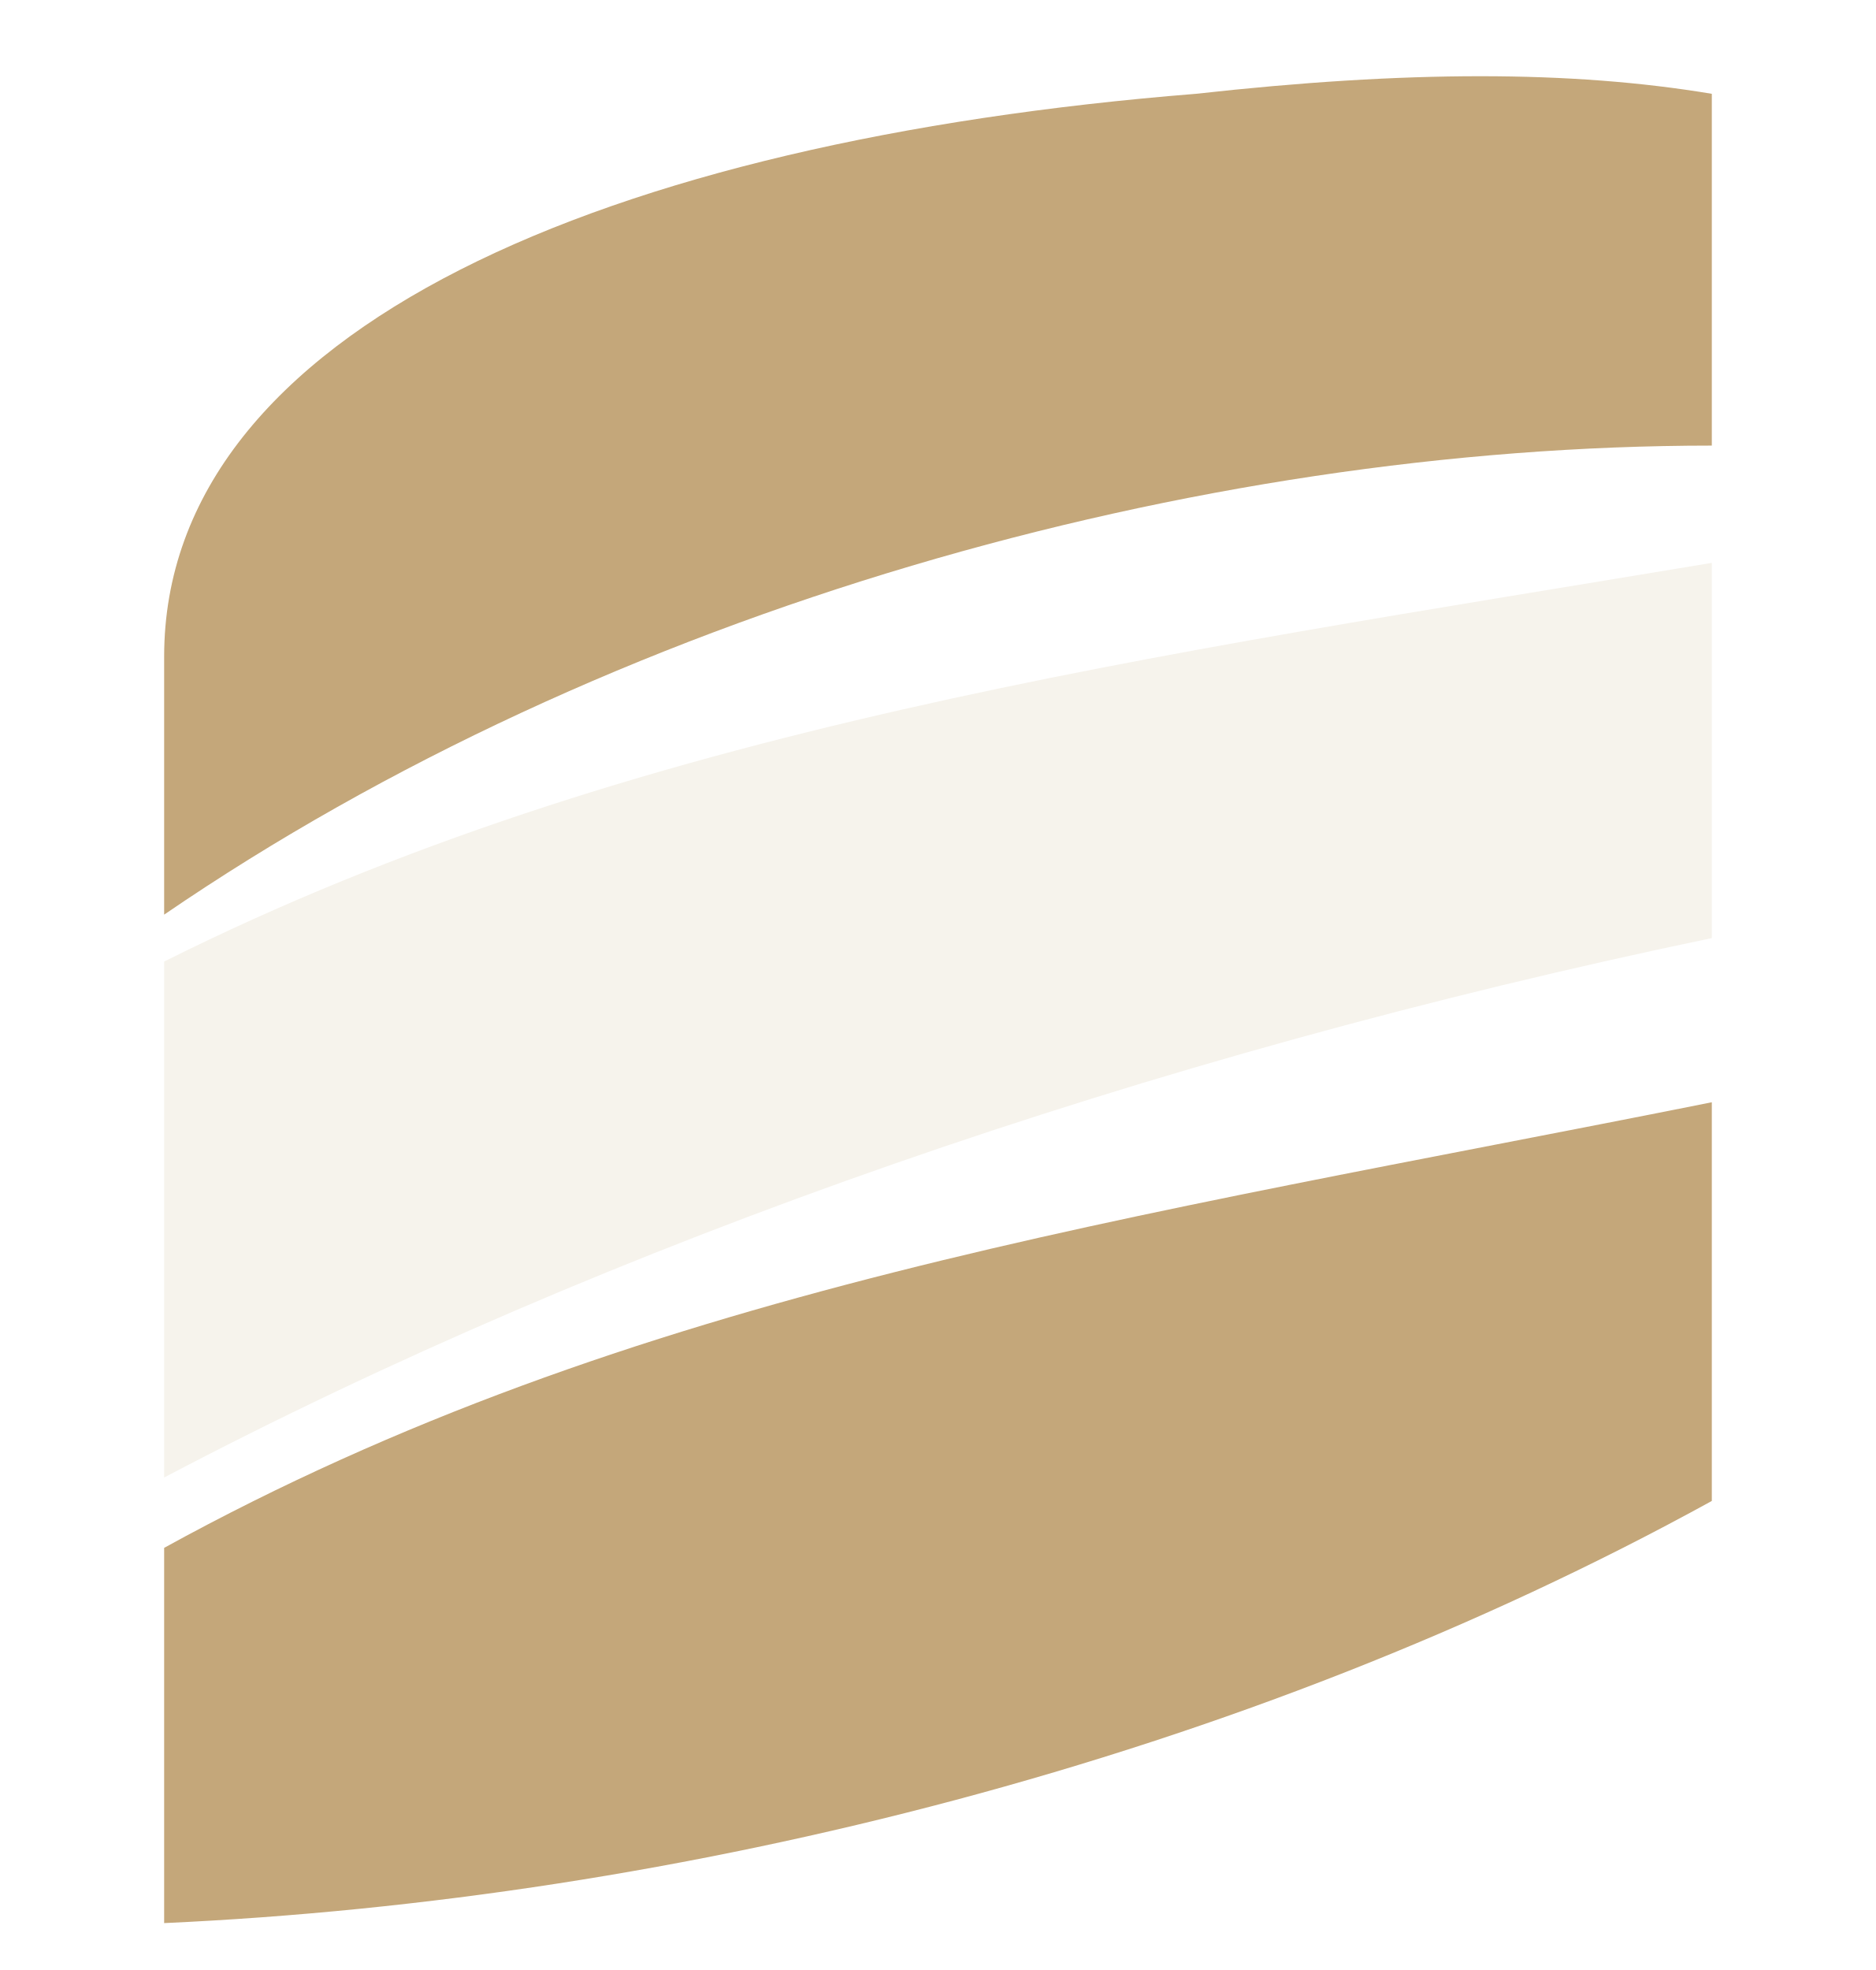
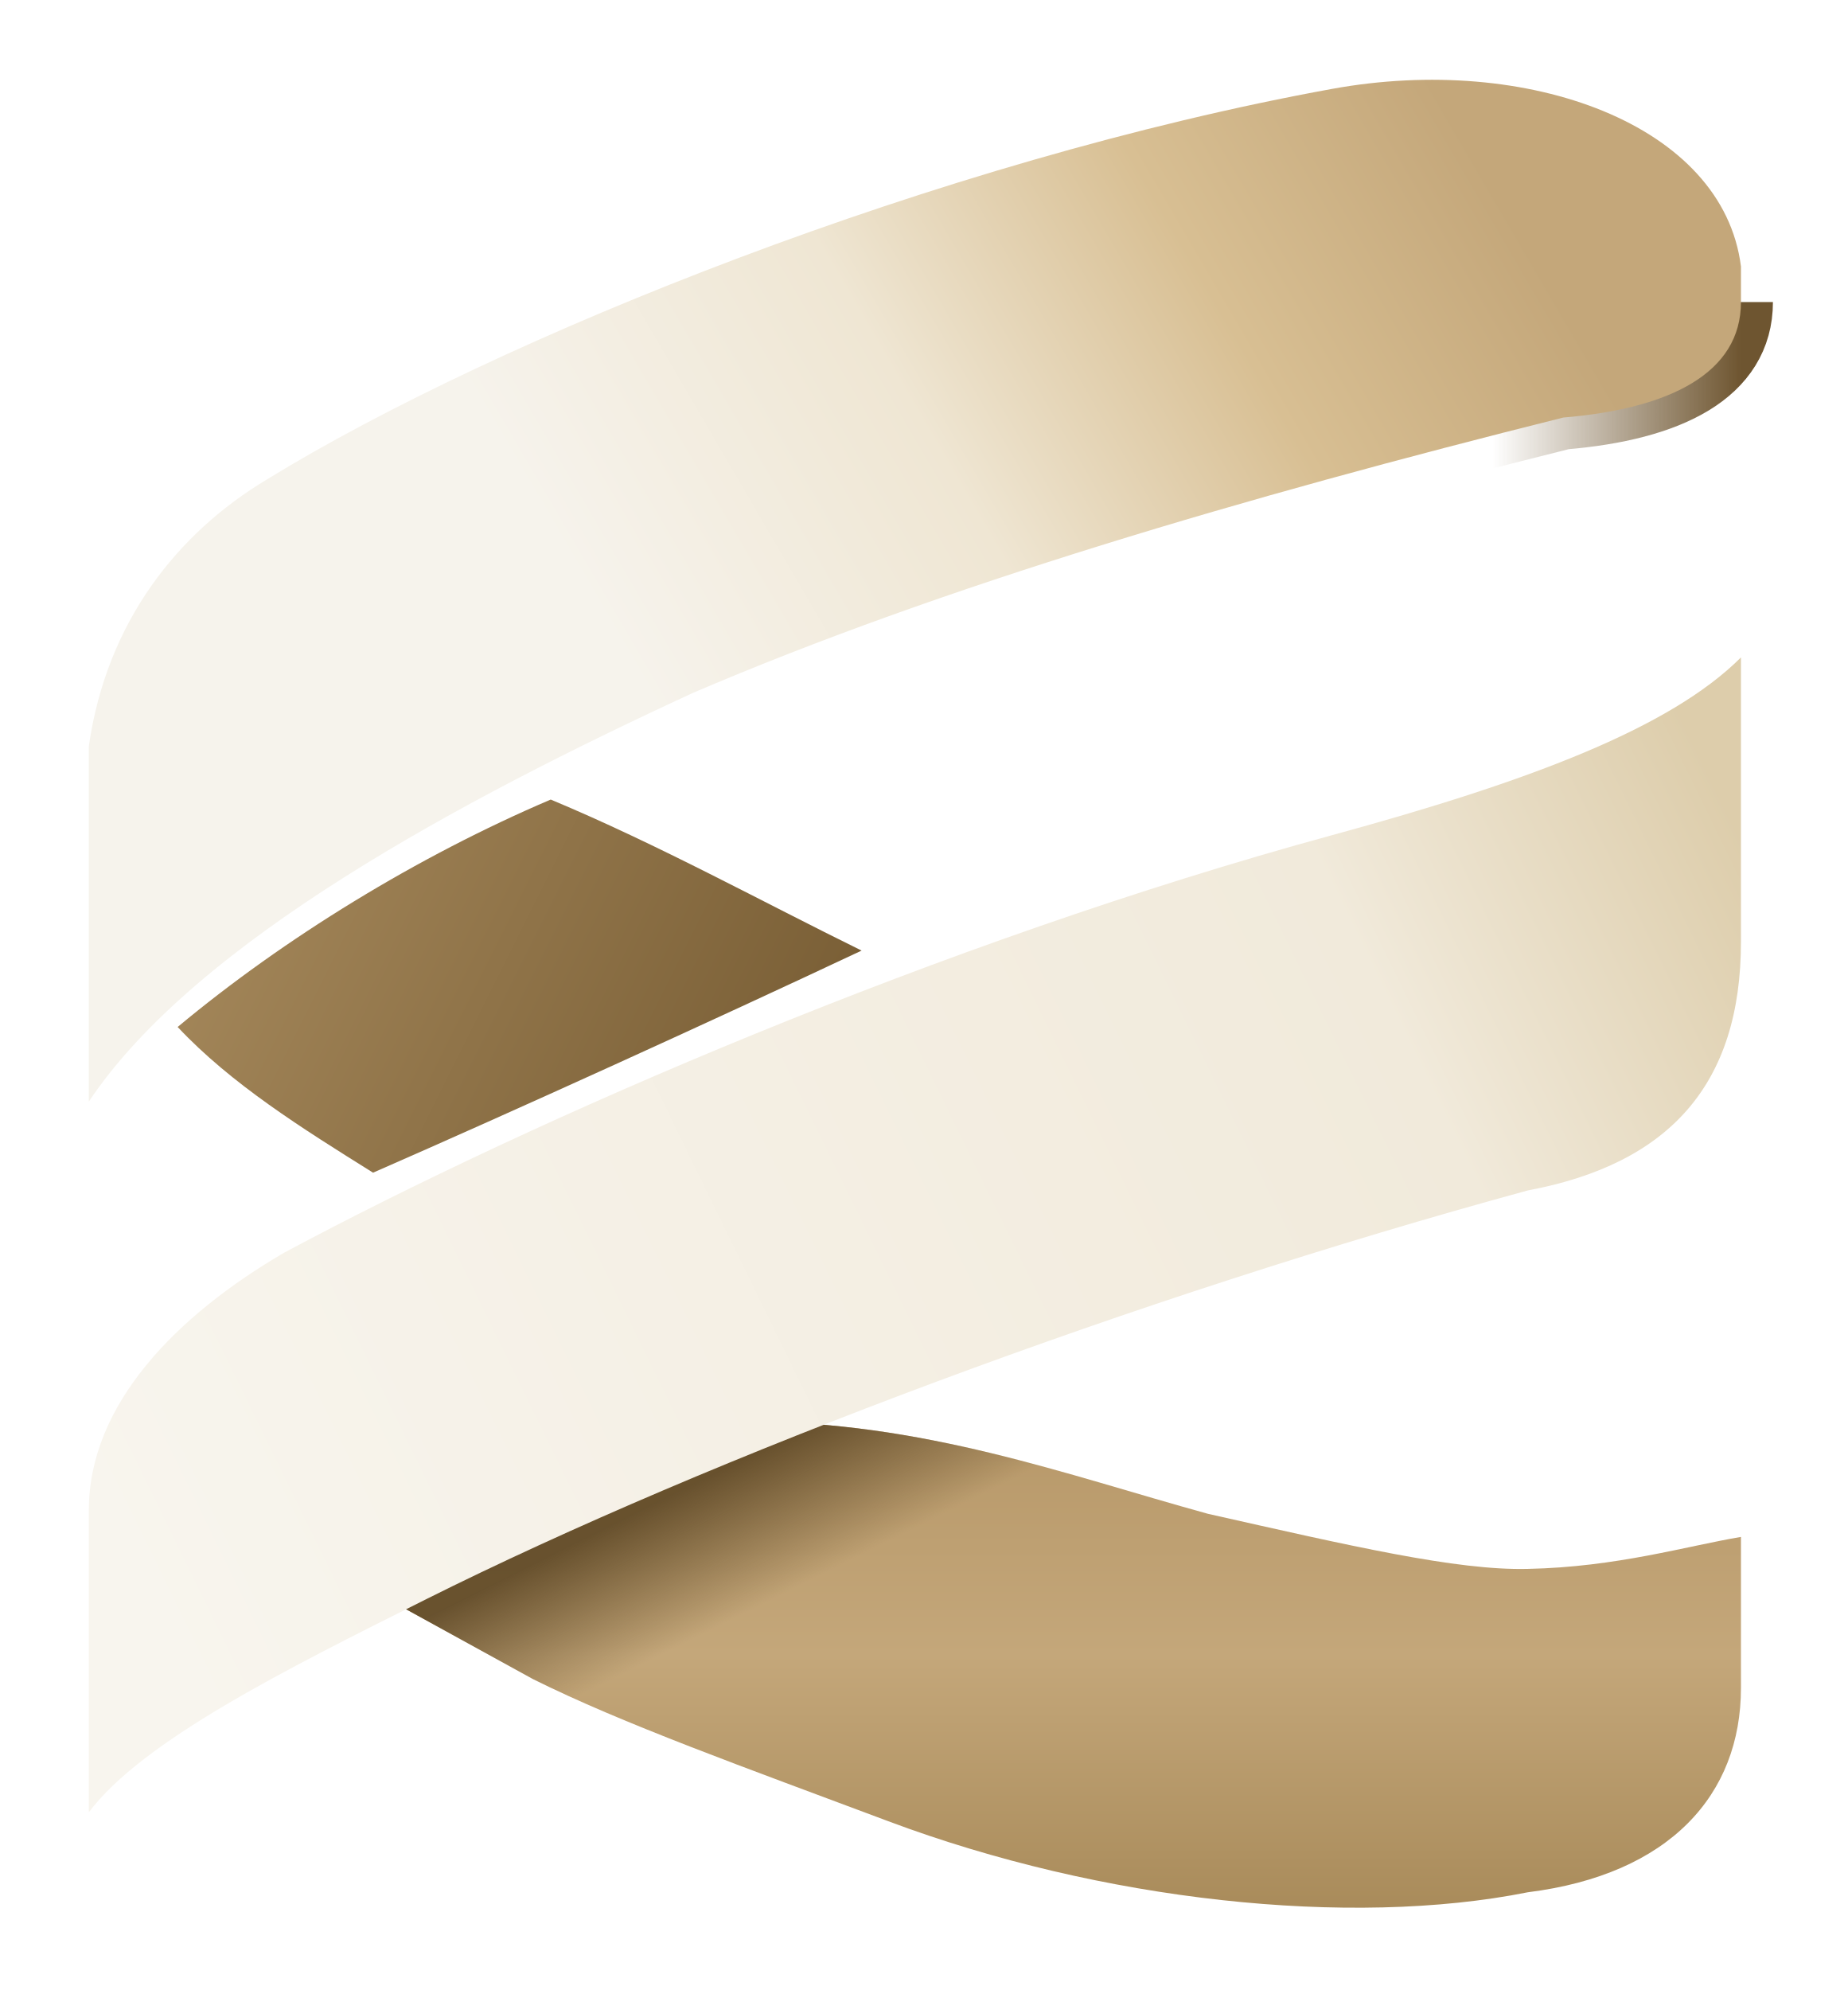
- <svg xmlns="http://www.w3.org/2000/svg" viewBox="10 8 80 84" role="img" aria-labelledby="title">
-   <path d="M17 36 C17 22 36 14 61 12 C70 11 77 11 83 12 L83 27 C61 27 36 34 17 47 Z" fill="#c4a77a" />
-   <path d="M17 49 C37 39 59 36 83 32 L83 48 C59 53 36 61 17 71 Z" fill="#f6f3ec" />
-   <path d="M17 74 C37 63 58 60 83 55 L83 72 C63 83 39 89 17 90 Z" fill="#c4a77a" />
+ <svg xmlns="http://www.w3.org/2000/svg" viewBox="2 5 104 112" role="img" aria-label="Ethora Labs">
+   <defs>
+     <linearGradient id="t" x1="36" y1="40" x2="84" y2="12" gradientUnits="userSpaceOnUse">
+       <stop offset="0" stop-color="#f6f3ec" />
+       <stop offset="0.38" stop-color="#efe6d3" />
+       <stop offset="0.7" stop-color="#d8bf93" />
+       <stop offset="1" stop-color="#c4a77a" />
+     </linearGradient>
+     <linearGradient id="f" x1="100" y1="0" x2="86" y2="0" gradientUnits="userSpaceOnUse">
+       <stop offset="0" stop-color="#6e5530" />
+       <stop offset="1" stop-color="#6e5530" stop-opacity="0" />
+     </linearGradient>
+     <linearGradient id="b" x1="14" y1="52" x2="46" y2="68" gradientUnits="userSpaceOnUse">
+       <stop offset="0" stop-color="#a5885b" />
+       <stop offset="1" stop-color="#7a5f36" />
+     </linearGradient>
+     <linearGradient id="c" x1="10" y1="96" x2="100" y2="52" gradientUnits="userSpaceOnUse">
+       <stop offset="0" stop-color="#f8f5ee" />
+       <stop offset="0.78" stop-color="#f1eadb" />
+       <stop offset="1" stop-color="#ddcdab" />
+     </linearGradient>
+     <linearGradient id="l" x1="60" y1="86" x2="60" y2="113" gradientUnits="userSpaceOnUse">
+       <stop offset="0" stop-color="#b8996a" />
+       <stop offset="0.45" stop-color="#c4a77a" />
+       <stop offset="1" stop-color="#a88a59" />
+     </linearGradient>
+     <linearGradient id="s" x1="42" y1="88" x2="45.5" y2="95" gradientUnits="userSpaceOnUse">
+       <stop offset="0" stop-color="#5e4826" stop-opacity="0.9" />
+       <stop offset="1" stop-color="#5e4826" stop-opacity="0" />
+     </linearGradient>
+   </defs>
+   <path fill="url(#b)" d="M33,50 C39,52.5 45,55.8 50.5,58.5 C42,62.5 31,67.5 23,71 C19,68.5 15,66 12,62.8 C18,57.8 25.5,53.2 33,50 Z" />
+   <path fill="url(#l)" d="M100,91.5 L100,100 C100,106 96,110.5 88,111.5 C78,113.5 64,112 52,107.5 C44,104.5 37,102 32,99.5 L22,94 L38,84 L44,85 C54,85 62,88 70,90.2 C78,92 84,93.4 88,93.3 C93,93.2 97,92 100,91.5 Z" />
+   <path fill="url(#s)" d="M100,91.5 L100,100 C100,106 96,110.5 88,111.5 C78,113.5 64,112 52,107.5 C44,104.5 37,102 32,99.5 L22,94 L38,84 L44,85 C54,85 62,88 70,90.2 C78,92 84,93.4 88,93.3 C93,93.2 97,92 100,91.5 Z" />
+   <path fill="url(#c)" d="M100,42 L100,58 C100,66 96,70.5 88,72 C66,78 42,87 26,95 C18,99 10,103 7,107 L7,90 C7,84 12,79 18,75.5 C32,68 55,58 77,52 C88,49 96,46 100,42 Z" />
+   <path fill="none" stroke="url(#f)" stroke-width="3.6" d="M100,22 C100,26 96,28 90,28.5 C72,33 55,38 41,44" />
+   <path fill="url(#t)" d="M7,67 L7,47 C8,40 12,35 17,32 C30,24 55,14 77,10 C88,8 99,12 100,20 L100,22 C100,26 96,28 90,28.5 C72,33 55,38 41,44 C28,50 13,58 7,67 Z" />
</svg>
